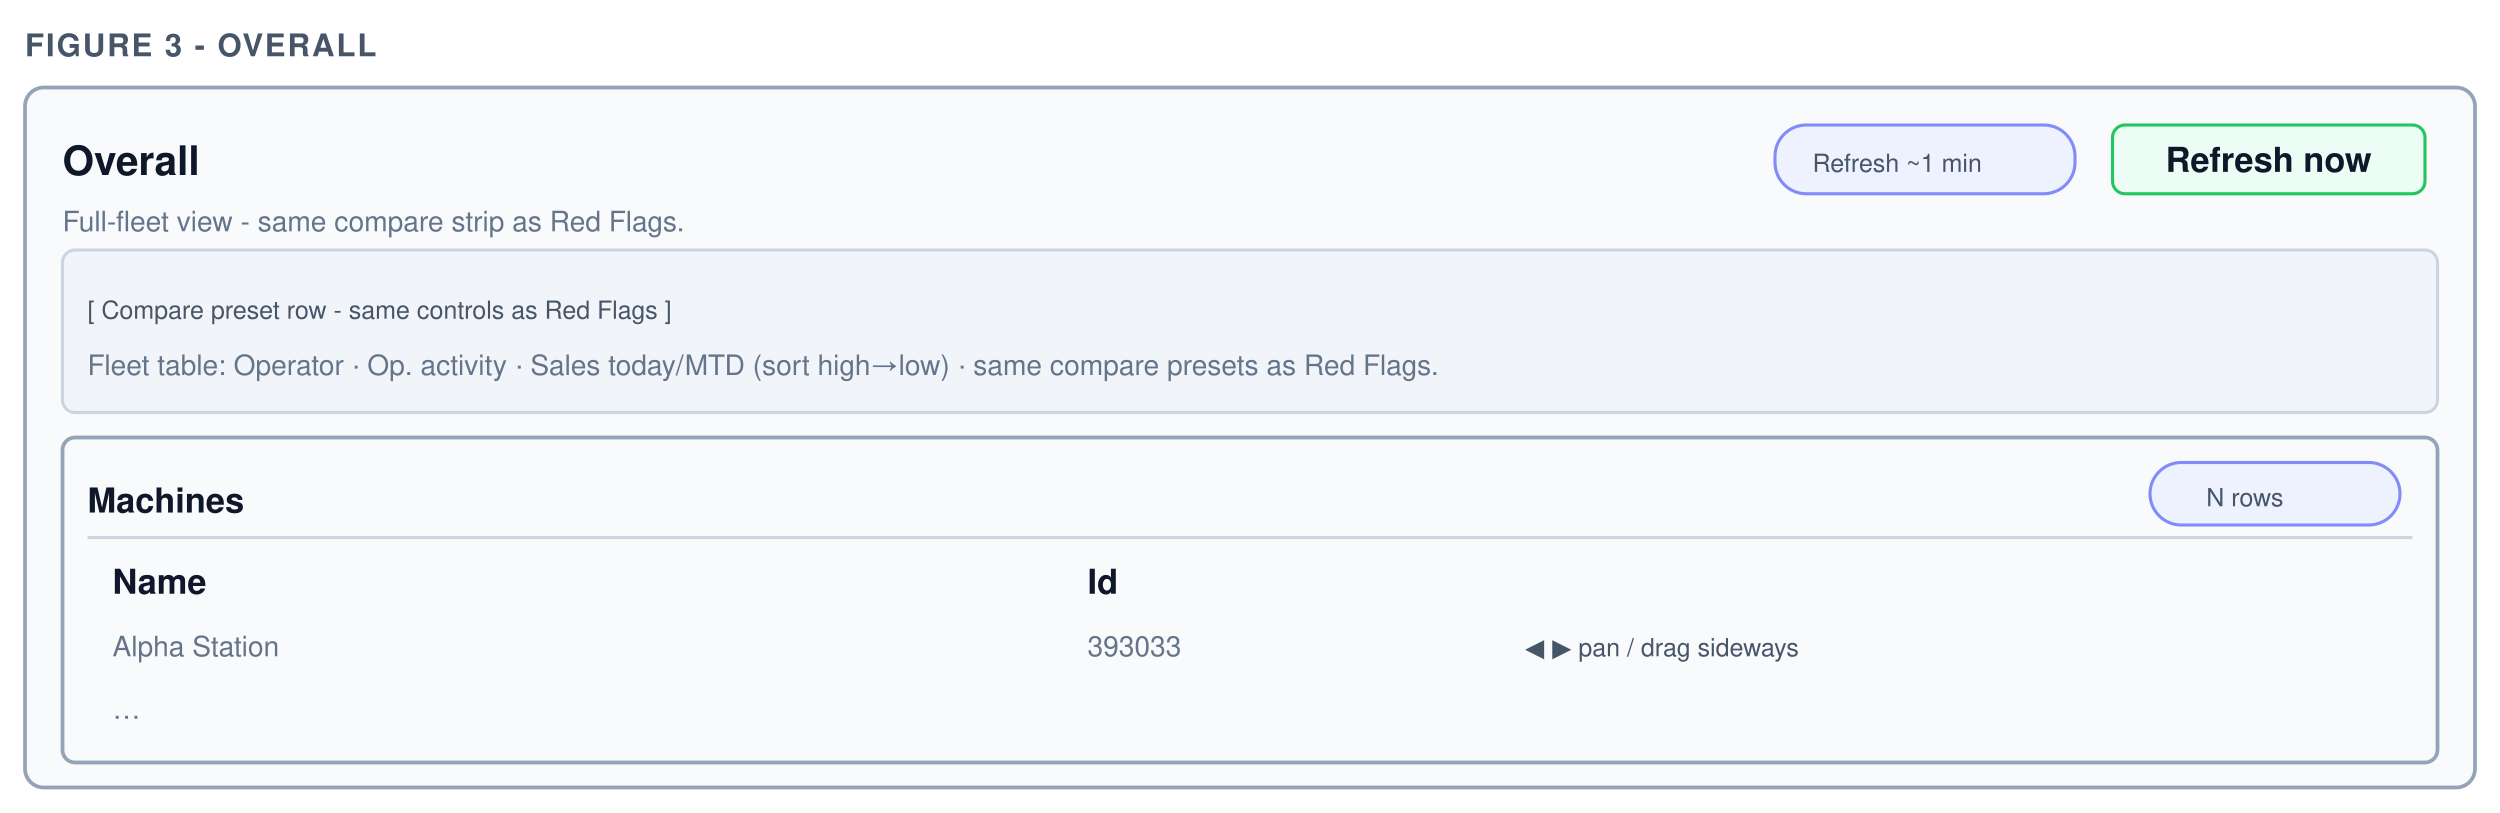
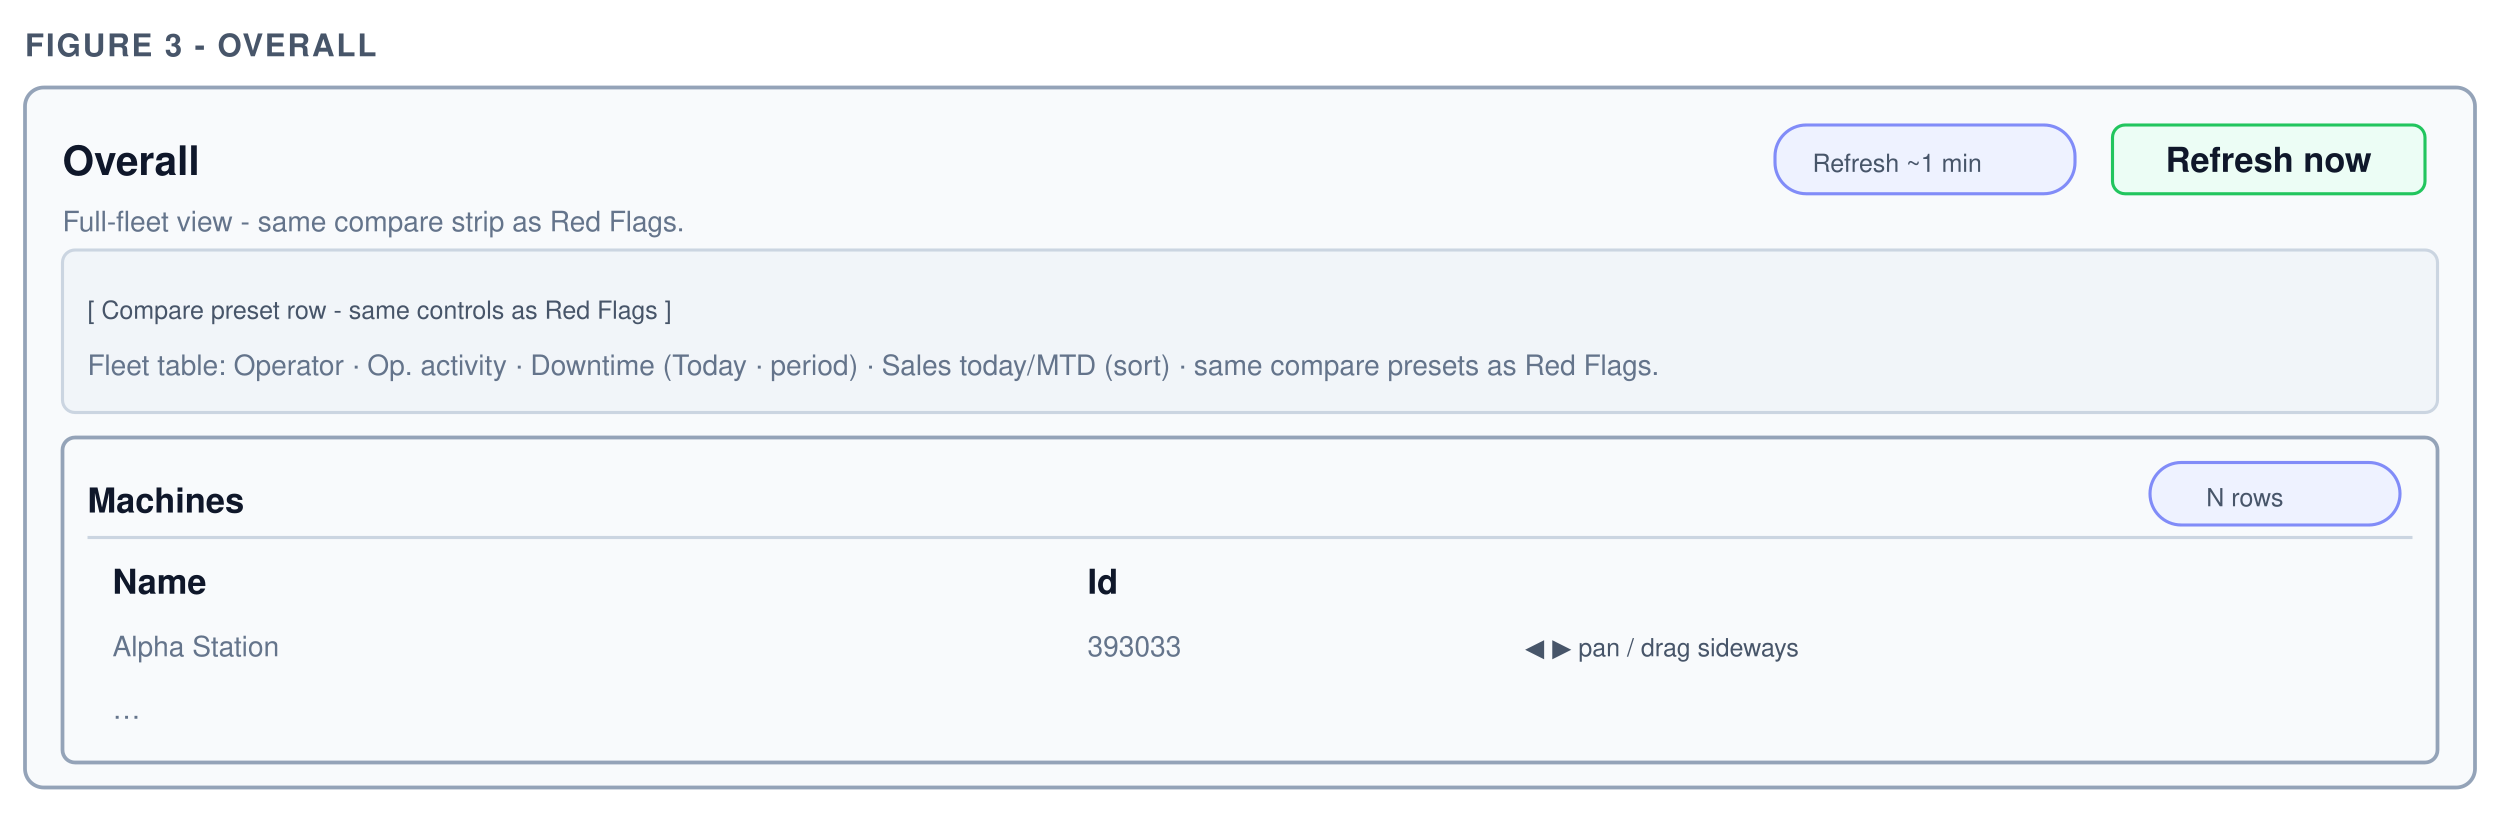
<svg xmlns="http://www.w3.org/2000/svg" width="800" height="260" viewBox="0 0 800 260" font-family="Segoe UI, Helvetica, Arial, sans-serif">
  <defs>
    <style>
      .box { fill: #f8fafc; stroke: #94a3b8; stroke-width: 1.2; }
      .boxMuted { fill: #f1f5f9; stroke: #cbd5e1; stroke-width: 1; }
      .label { fill: #0f172a; font-size: 11px; font-weight: 600; }
      .hint { fill: #64748b; font-size: 9px; }
      .title { fill: #0f172a; font-size: 13px; font-weight: 700; }
      .cap { fill: #475569; font-size: 10px; font-weight: 600; letter-spacing: 0.06em; }
      .pill { fill: #eef2ff; stroke: #818cf8; stroke-width: 1; }
      .btn { fill: #ecfdf5; stroke: #22c55e; stroke-width: 1; }
      .tiny { fill: #475569; font-size: 8px; }
    </style>
  </defs>
  <text x="8" y="18" class="cap">FIGURE 3 - OVERALL</text>
  <g transform="translate(8, 28)">
    <rect class="box" x="0" y="0" width="784" height="224" rx="6" />
    <text x="12" y="28" class="title">Overall</text>
    <text x="12" y="46" class="hint" font-size="8px">Full-fleet view - same compare strip as Red Flags.</text>
    <rect class="pill" x="560" y="12" width="96" height="22" rx="10" />
    <text x="572" y="27" class="tiny">Refresh ~1 min</text>
    <rect class="btn" x="668" y="12" width="100" height="22" rx="4" />
    <text x="685" y="27" class="label" font-size="8px">Refresh now</text>
    <rect class="boxMuted" x="12" y="52" width="760" height="52" rx="4" />
    <text x="20" y="74" class="tiny">[ Compare preset row - same controls as Red Flags ]</text>
-     <text x="20" y="92" class="hint" font-size="8px">Fleet table: Operator · Op. activity · Sales today/MTD (sort high→low) · same compare presets as Red Flags.</text>
+     <text x="20" y="92" class="hint" font-size="8px">Fleet table: Operator · Op. activity · Downtime (Today · period) · Sales today/MTD (sort) · same compare presets as Red Flags.</text>
    <rect class="box" x="12" y="112" width="760" height="104" rx="4" />
    <text x="20" y="136" class="label" font-size="9px">Machines</text>
    <rect class="pill" x="680" y="120" width="80" height="20" rx="10" />
    <text x="698" y="134" class="tiny">N rows</text>
    <line x1="20" y1="144" x2="764" y2="144" stroke="#cbd5e1" />
    <text x="28" y="162" class="label" font-size="8px">Name</text>
    <text x="340" y="162" class="label" font-size="8px">Id</text>
    <text x="28" y="182" class="hint" font-size="8px">Alpha Station</text>
    <text x="340" y="182" class="hint" font-size="8px">393033</text>
    <text x="480" y="182" class="tiny">◀ ▶ pan / drag sideways</text>
    <text x="28" y="202" class="hint" font-size="8px">…</text>
  </g>
</svg>
